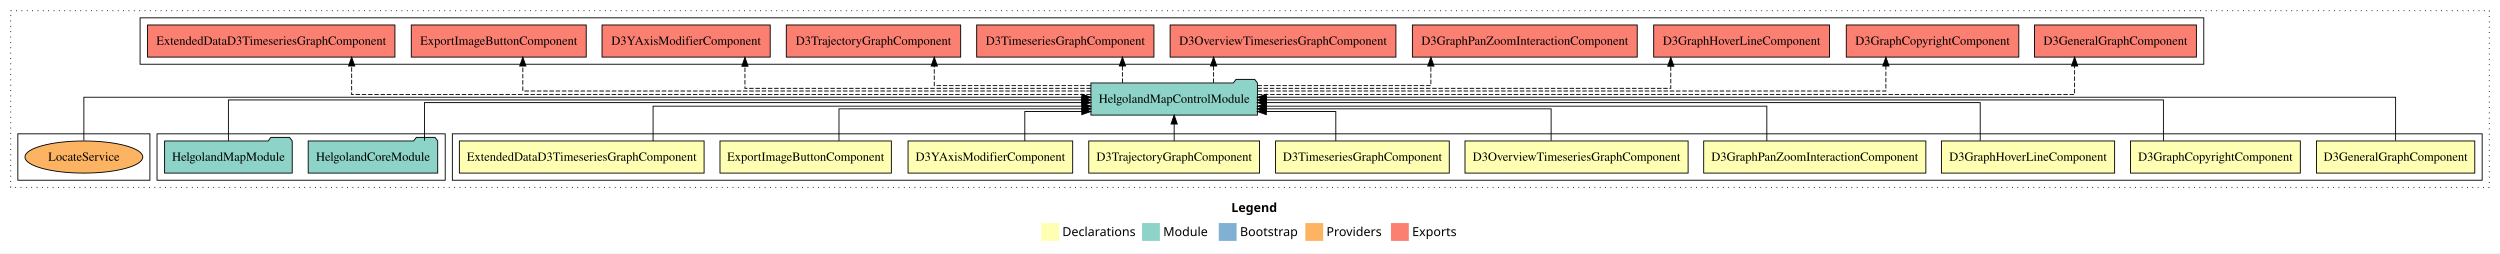
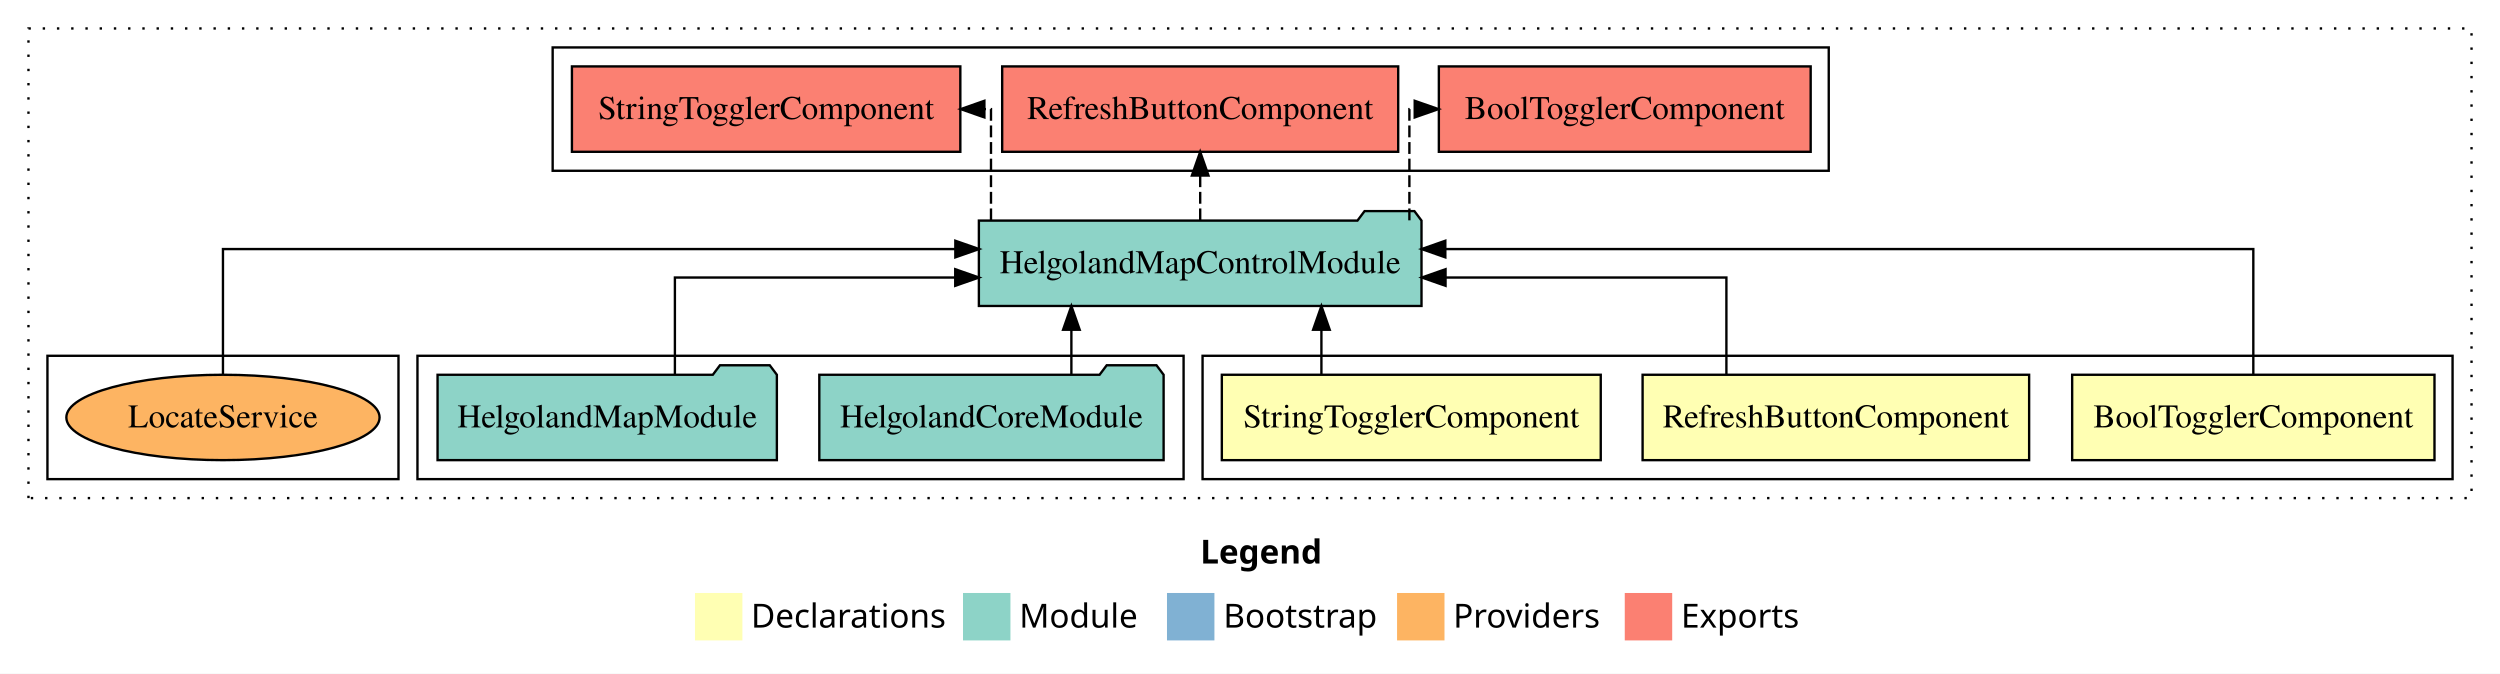
- <svg xmlns="http://www.w3.org/2000/svg" width="2802pt" height="284pt" viewBox="0.00 0.00 2802.00 284.00">
+ <svg xmlns="http://www.w3.org/2000/svg" width="1054pt" height="284pt" viewBox="0.00 0.00 1054.00 284.00">
  <g id="graph0" class="graph" transform="scale(1 1) rotate(0) translate(4 280)">
-     <polygon fill="#ffffff" stroke="transparent" points="-4,4 -4,-280 2798,-280 2798,4 -4,4" />
-     <text text-anchor="start" x="1376.009" y="-42.4" font-family="sans-serif" font-weight="bold" font-size="14.00" fill="#000000">Legend</text>
-     <polygon fill="#ffffb3" stroke="transparent" points="1163,-10 1163,-30 1183,-30 1183,-10 1163,-10" />
-     <text text-anchor="start" x="1186.629" y="-15.4" font-family="sans-serif" font-size="14.00" fill="#000000">  Declarations</text>
-     <polygon fill="#8dd3c7" stroke="transparent" points="1276,-10 1276,-30 1296,-30 1296,-10 1276,-10" />
-     <text text-anchor="start" x="1299.725" y="-15.4" font-family="sans-serif" font-size="14.00" fill="#000000">  Module</text>
-     <polygon fill="#80b1d3" stroke="transparent" points="1362,-10 1362,-30 1382,-30 1382,-10 1362,-10" />
-     <text text-anchor="start" x="1385.781" y="-15.4" font-family="sans-serif" font-size="14.00" fill="#000000">  Bootstrap</text>
-     <polygon fill="#fdb462" stroke="transparent" points="1459,-10 1459,-30 1479,-30 1479,-10 1459,-10" />
-     <text text-anchor="start" x="1482.673" y="-15.4" font-family="sans-serif" font-size="14.00" fill="#000000">  Providers</text>
-     <polygon fill="#fb8072" stroke="transparent" points="1555,-10 1555,-30 1575,-30 1575,-10 1555,-10" />
-     <text text-anchor="start" x="1578.726" y="-15.4" font-family="sans-serif" font-size="14.00" fill="#000000">  Exports</text>
+     <polygon fill="#ffffff" stroke="transparent" points="-4,4 -4,-280 1050,-280 1050,4 -4,4" />
+     <text text-anchor="start" x="502.009" y="-42.4" font-family="sans-serif" font-weight="bold" font-size="14.00" fill="#000000">Legend</text>
+     <polygon fill="#ffffb3" stroke="transparent" points="289,-10 289,-30 309,-30 309,-10 289,-10" />
+     <text text-anchor="start" x="312.629" y="-15.4" font-family="sans-serif" font-size="14.00" fill="#000000">  Declarations</text>
+     <polygon fill="#8dd3c7" stroke="transparent" points="402,-10 402,-30 422,-30 422,-10 402,-10" />
+     <text text-anchor="start" x="425.725" y="-15.4" font-family="sans-serif" font-size="14.00" fill="#000000">  Module</text>
+     <polygon fill="#80b1d3" stroke="transparent" points="488,-10 488,-30 508,-30 508,-10 488,-10" />
+     <text text-anchor="start" x="511.781" y="-15.4" font-family="sans-serif" font-size="14.00" fill="#000000">  Bootstrap</text>
+     <polygon fill="#fdb462" stroke="transparent" points="585,-10 585,-30 605,-30 605,-10 585,-10" />
+     <text text-anchor="start" x="608.673" y="-15.4" font-family="sans-serif" font-size="14.00" fill="#000000">  Providers</text>
+     <polygon fill="#fb8072" stroke="transparent" points="681,-10 681,-30 701,-30 701,-10 681,-10" />
+     <text text-anchor="start" x="704.726" y="-15.4" font-family="sans-serif" font-size="14.00" fill="#000000">  Exports</text>
    <g id="clust1" class="cluster">
-       <polygon fill="none" stroke="#000000" stroke-dasharray="1,5" points="8,-70 8,-268 2786,-268 2786,-70 8,-70" />
+       <polygon fill="none" stroke="#000000" stroke-dasharray="1,5" points="8,-70 8,-268 1038,-268 1038,-70 8,-70" />
    </g>
    <g id="clust2" class="cluster">
-       <polygon fill="none" stroke="#000000" points="503,-78 503,-130 2778,-130 2778,-78 503,-78" />
+       <polygon fill="none" stroke="#000000" points="503,-78 503,-130 1030,-130 1030,-78 503,-78" />
    </g>
-     <g id="clust13" class="cluster">
+     <g id="clust6" class="cluster">
      <polygon fill="none" stroke="#000000" points="172,-78 172,-130 495,-130 495,-78 172,-78" />
    </g>
-     <g id="clust14" class="cluster">
-       <polygon fill="none" stroke="#000000" points="153,-208 153,-260 2466,-260 2466,-208 153,-208" />
+     <g id="clust7" class="cluster">
+       <polygon fill="none" stroke="#000000" points="229,-208 229,-260 767,-260 767,-208 229,-208" />
    </g>
-     <g id="clust16" class="cluster">
+     <g id="clust9" class="cluster">
      <polygon fill="none" stroke="#000000" points="16,-78 16,-130 164,-130 164,-78 16,-78" />
    </g>
    <g id="node1" class="node">
-       <polygon fill="#ffffb3" stroke="#000000" points="2769.723,-122 2592.277,-122 2592.277,-86 2769.723,-86 2769.723,-122" />
-       <text text-anchor="middle" x="2681" y="-99.8" font-family="Times,serif" font-size="14.00" fill="#000000">D3GeneralGraphComponent</text>
+       <polygon fill="#ffffb3" stroke="#000000" points="1022.378,-122 869.622,-122 869.622,-86 1022.378,-86 1022.378,-122" />
+       <text text-anchor="middle" x="946" y="-99.8" font-family="Times,serif" font-size="14.00" fill="#000000">BoolTogglerComponent</text>
    </g>
-     <g id="node11" class="node">
-       <polygon fill="#8dd3c7" stroke="#000000" points="1405.305,-187 1402.305,-191 1381.305,-191 1378.305,-187 1218.695,-187 1218.695,-151 1405.305,-151 1405.305,-187" />
-       <text text-anchor="middle" x="1312" y="-164.8" font-family="Times,serif" font-size="14.00" fill="#000000">HelgolandMapControlModule</text>
+     <g id="node4" class="node">
+       <polygon fill="#8dd3c7" stroke="#000000" points="595.305,-187 592.305,-191 571.305,-191 568.305,-187 408.695,-187 408.695,-151 595.305,-151 595.305,-187" />
+       <text text-anchor="middle" x="502" y="-164.8" font-family="Times,serif" font-size="14.00" fill="#000000">HelgolandMapControlModule</text>
    </g>
    <g id="edge1" class="edge">
-       <path fill="none" stroke="#000000" d="M2681,-122.308C2681,-142.145 2681,-171 2681,-171 2681,-171 1415.289,-171 1415.289,-171" />
-       <polygon fill="#000000" stroke="#000000" points="1415.289,-167.5 1405.289,-171 1415.289,-174.5 1415.289,-167.5" />
+       <path fill="none" stroke="#000000" d="M946,-122.284C946,-143.321 946,-175 946,-175 946,-175 605.348,-175 605.348,-175" />
+       <polygon fill="#000000" stroke="#000000" points="605.348,-171.5 595.348,-175 605.347,-178.5 605.348,-171.5" />
    </g>
    <g id="node2" class="node">
-       <polygon fill="#ffffb3" stroke="#000000" points="2574.199,-122 2383.801,-122 2383.801,-86 2574.199,-86 2574.199,-122" />
-       <text text-anchor="middle" x="2479" y="-99.8" font-family="Times,serif" font-size="14.00" fill="#000000">D3GraphCopyrightComponent</text>
+       <polygon fill="#ffffb3" stroke="#000000" points="851.482,-122 688.518,-122 688.518,-86 851.482,-86 851.482,-122" />
+       <text text-anchor="middle" x="770" y="-99.8" font-family="Times,serif" font-size="14.00" fill="#000000">RefreshButtonComponent</text>
    </g>
    <g id="edge2" class="edge">
-       <path fill="none" stroke="#000000" d="M2420.756,-122.169C2420.756,-141.09 2420.756,-168 2420.756,-168 2420.756,-168 1415.576,-168 1415.576,-168" />
-       <polygon fill="#000000" stroke="#000000" points="1415.576,-164.5 1405.576,-168 1415.576,-171.5 1415.576,-164.5" />
+       <path fill="none" stroke="#000000" d="M723.849,-122.022C723.849,-139.373 723.849,-163 723.849,-163 723.849,-163 605.441,-163 605.441,-163" />
+       <polygon fill="#000000" stroke="#000000" points="605.441,-159.5 595.441,-163 605.441,-166.5 605.441,-159.5" />
    </g>
    <g id="node3" class="node">
-       <polygon fill="#ffffb3" stroke="#000000" points="2366.06,-122 2171.94,-122 2171.94,-86 2366.06,-86 2366.06,-122" />
-       <text text-anchor="middle" x="2269" y="-99.8" font-family="Times,serif" font-size="14.00" fill="#000000">D3GraphHoverLineComponent</text>
+       <polygon fill="#ffffb3" stroke="#000000" points="670.875,-122 511.125,-122 511.125,-86 670.875,-86 670.875,-122" />
+       <text text-anchor="middle" x="591" y="-99.8" font-family="Times,serif" font-size="14.00" fill="#000000">StringTogglerComponent</text>
    </g>
    <g id="edge3" class="edge">
-       <path fill="none" stroke="#000000" d="M2215.41,-122.302C2215.41,-140.27 2215.41,-165 2215.41,-165 2215.41,-165 1415.278,-165 1415.278,-165" />
-       <polygon fill="#000000" stroke="#000000" points="1415.278,-161.5 1405.278,-165 1415.278,-168.5 1415.278,-161.5" />
+       <path fill="none" stroke="#000000" d="M553.107,-122.106C553.107,-122.106 553.107,-140.991 553.107,-140.991" />
+       <polygon fill="#000000" stroke="#000000" points="549.607,-140.991 553.107,-150.991 556.607,-140.991 549.607,-140.991" />
    </g>
-     <g id="node4" class="node">
-       <polygon fill="#ffffb3" stroke="#000000" points="2154.499,-122 1905.502,-122 1905.502,-86 2154.499,-86 2154.499,-122" />
-       <text text-anchor="middle" x="2030" y="-99.8" font-family="Times,serif" font-size="14.00" fill="#000000">D3GraphPanZoomInteractionComponent</text>
+     <g id="node7" class="node">
+       <polygon fill="#fb8072" stroke="#000000" points="759.379,-252 602.621,-252 602.621,-216 759.379,-216 759.379,-252" />
+       <text text-anchor="middle" x="681" y="-229.8" font-family="Times,serif" font-size="14.00" fill="#000000">BoolTogglerComponent </text>
    </g>
-     <g id="edge4" class="edge">
-       <path fill="none" stroke="#000000" d="M1976.266,-122.035C1976.266,-138.734 1976.266,-161 1976.266,-161 1976.266,-161 1415.413,-161 1415.413,-161" />
-       <polygon fill="#000000" stroke="#000000" points="1415.413,-157.5 1405.413,-161 1415.413,-164.5 1415.413,-157.5" />
+     <g id="edge6" class="edge">
+       <path fill="none" stroke="#000000" stroke-dasharray="5,2" d="M590.197,-187.106C590.197,-206.339 590.197,-234 590.197,-234 590.197,-234 592.443,-234 592.443,-234" />
+       <polygon fill="#000000" stroke="#000000" points="592.443,-237.5 602.443,-234 592.443,-230.5 592.443,-237.5" />
+     </g>
+     <g id="node8" class="node">
+       <polygon fill="#fb8072" stroke="#000000" points="585.482,-252 418.517,-252 418.517,-216 585.482,-216 585.482,-252" />
+       <text text-anchor="middle" x="502" y="-229.8" font-family="Times,serif" font-size="14.00" fill="#000000">RefreshButtonComponent </text>
+     </g>
+     <g id="edge7" class="edge">
+       <path fill="none" stroke="#000000" stroke-dasharray="5,2" d="M502,-187.106C502,-187.106 502,-205.991 502,-205.991" />
+       <polygon fill="#000000" stroke="#000000" points="498.5,-205.991 502,-215.991 505.5,-205.991 498.5,-205.991" />
+     </g>
+     <g id="node9" class="node">
+       <polygon fill="#fb8072" stroke="#000000" points="400.876,-252 237.124,-252 237.124,-216 400.876,-216 400.876,-252" />
+       <text text-anchor="middle" x="319" y="-229.8" font-family="Times,serif" font-size="14.00" fill="#000000">StringTogglerComponent </text>
+     </g>
+     <g id="edge8" class="edge">
+       <path fill="none" stroke="#000000" stroke-dasharray="5,2" d="M413.803,-187.106C413.803,-206.339 413.803,-234 413.803,-234 413.803,-234 411.018,-234 411.018,-234" />
+       <polygon fill="#000000" stroke="#000000" points="411.018,-230.5 401.018,-234 411.018,-237.5 411.018,-230.5" />
    </g>
    <g id="node5" class="node">
-       <polygon fill="#ffffb3" stroke="#000000" points="1888.032,-122 1637.968,-122 1637.968,-86 1888.032,-86 1888.032,-122" />
-       <text text-anchor="middle" x="1763" y="-99.8" font-family="Times,serif" font-size="14.00" fill="#000000">D3OverviewTimeseriesGraphComponent</text>
-     </g>
-     <g id="edge5" class="edge">
-       <path fill="none" stroke="#000000" d="M1734.491,-122.282C1734.491,-137.948 1734.491,-158 1734.491,-158 1734.491,-158 1415.241,-158 1415.241,-158" />
-       <polygon fill="#000000" stroke="#000000" points="1415.241,-154.5 1405.241,-158 1415.241,-161.5 1415.241,-154.5" />
-     </g>
-     <g id="node6" class="node">
-       <polygon fill="#ffffb3" stroke="#000000" points="1620.339,-122 1425.661,-122 1425.661,-86 1620.339,-86 1620.339,-122" />
-       <text text-anchor="middle" x="1523" y="-99.8" font-family="Times,serif" font-size="14.00" fill="#000000">D3TimeseriesGraphComponent</text>
-     </g>
-     <g id="edge6" class="edge">
-       <path fill="none" stroke="#000000" d="M1493.173,-122.124C1493.173,-136.783 1493.173,-155 1493.173,-155 1493.173,-155 1415.24,-155 1415.24,-155" />
-       <polygon fill="#000000" stroke="#000000" points="1415.24,-151.5 1405.24,-155 1415.24,-158.5 1415.24,-151.5" />
-     </g>
-     <g id="node7" class="node">
-       <polygon fill="#ffffb3" stroke="#000000" points="1407.72,-122 1216.28,-122 1216.28,-86 1407.72,-86 1407.72,-122" />
-       <text text-anchor="middle" x="1312" y="-99.8" font-family="Times,serif" font-size="14.00" fill="#000000">D3TrajectoryGraphComponent</text>
-     </g>
-     <g id="edge7" class="edge">
-       <path fill="none" stroke="#000000" d="M1312,-122.106C1312,-122.106 1312,-140.991 1312,-140.991" />
-       <polygon fill="#000000" stroke="#000000" points="1308.5,-140.991 1312,-150.991 1315.5,-140.991 1308.5,-140.991" />
-     </g>
-     <g id="node8" class="node">
-       <polygon fill="#ffffb3" stroke="#000000" points="1198.249,-122 1013.751,-122 1013.751,-86 1198.249,-86 1198.249,-122" />
-       <text text-anchor="middle" x="1106" y="-99.8" font-family="Times,serif" font-size="14.00" fill="#000000">D3YAxisModifierComponent</text>
-     </g>
-     <g id="edge8" class="edge">
-       <path fill="none" stroke="#000000" d="M1144.603,-122.124C1144.603,-136.783 1144.603,-155 1144.603,-155 1144.603,-155 1208.513,-155 1208.513,-155" />
-       <polygon fill="#000000" stroke="#000000" points="1208.513,-158.5 1218.513,-155 1208.513,-151.5 1208.513,-158.5" />
-     </g>
-     <g id="node9" class="node">
-       <polygon fill="#ffffb3" stroke="#000000" points="995.035,-122 802.965,-122 802.965,-86 995.035,-86 995.035,-122" />
-       <text text-anchor="middle" x="899" y="-99.8" font-family="Times,serif" font-size="14.00" fill="#000000">ExportImageButtonComponent</text>
-     </g>
-     <g id="edge9" class="edge">
-       <path fill="none" stroke="#000000" d="M936.329,-122.282C936.329,-137.948 936.329,-158 936.329,-158 936.329,-158 1208.655,-158 1208.655,-158" />
-       <polygon fill="#000000" stroke="#000000" points="1208.655,-161.5 1218.655,-158 1208.655,-154.5 1208.655,-161.5" />
-     </g>
-     <g id="node10" class="node">
-       <polygon fill="#ffffb3" stroke="#000000" points="785.138,-122 510.862,-122 510.862,-86 785.138,-86 785.138,-122" />
-       <text text-anchor="middle" x="648" y="-99.8" font-family="Times,serif" font-size="14.00" fill="#000000">ExtendedDataD3TimeseriesGraphComponent</text>
-     </g>
-     <g id="edge10" class="edge">
-       <path fill="none" stroke="#000000" d="M727.972,-122.035C727.972,-138.734 727.972,-161 727.972,-161 727.972,-161 1208.813,-161 1208.813,-161" />
-       <polygon fill="#000000" stroke="#000000" points="1208.813,-164.5 1218.813,-161 1208.813,-157.5 1208.813,-164.5" />
-     </g>
-     <g id="node14" class="node">
-       <polygon fill="#fb8072" stroke="#000000" points="2457.722,-252 2276.278,-252 2276.278,-216 2457.722,-216 2457.722,-252" />
-       <text text-anchor="middle" x="2367" y="-229.8" font-family="Times,serif" font-size="14.00" fill="#000000">D3GeneralGraphComponent </text>
-     </g>
-     <g id="edge13" class="edge">
-       <path fill="none" stroke="#000000" stroke-dasharray="5,2" d="M1405.586,-174C1655.774,-174 2321.209,-174 2321.209,-174 2321.209,-174 2321.209,-205.998 2321.209,-205.998" />
-       <polygon fill="#000000" stroke="#000000" points="2317.71,-205.998 2321.209,-215.998 2324.71,-205.998 2317.71,-205.998" />
-     </g>
-     <g id="node15" class="node">
-       <polygon fill="#fb8072" stroke="#000000" points="2258.699,-252 2065.301,-252 2065.301,-216 2258.699,-216 2258.699,-252" />
-       <text text-anchor="middle" x="2162" y="-229.8" font-family="Times,serif" font-size="14.00" fill="#000000">D3GraphCopyrightComponent </text>
-     </g>
-     <g id="edge14" class="edge">
-       <path fill="none" stroke="#000000" stroke-dasharray="5,2" d="M1405.459,-178C1616.105,-178 2109.7,-178 2109.7,-178 2109.7,-178 2109.7,-205.973 2109.7,-205.973" />
-       <polygon fill="#000000" stroke="#000000" points="2106.2,-205.973 2109.7,-215.973 2113.2,-205.973 2106.2,-205.973" />
-     </g>
-     <g id="node16" class="node">
-       <polygon fill="#fb8072" stroke="#000000" points="2046.561,-252 1849.439,-252 1849.439,-216 2046.561,-216 2046.561,-252" />
-       <text text-anchor="middle" x="1948" y="-229.8" font-family="Times,serif" font-size="14.00" fill="#000000">D3GraphHoverLineComponent </text>
-     </g>
-     <g id="edge15" class="edge">
-       <path fill="none" stroke="#000000" stroke-dasharray="5,2" d="M1405.165,-181C1563.621,-181 1868.618,-181 1868.618,-181 1868.618,-181 1868.618,-205.76 1868.618,-205.76" />
-       <polygon fill="#000000" stroke="#000000" points="1865.118,-205.76 1868.618,-215.76 1872.118,-205.76 1865.118,-205.76" />
-     </g>
-     <g id="node17" class="node">
-       <polygon fill="#fb8072" stroke="#000000" points="1830.998,-252 1579.002,-252 1579.002,-216 1830.998,-216 1830.998,-252" />
-       <text text-anchor="middle" x="1705" y="-229.8" font-family="Times,serif" font-size="14.00" fill="#000000">D3GraphPanZoomInteractionComponent </text>
-     </g>
-     <g id="edge16" class="edge">
-       <path fill="none" stroke="#000000" stroke-dasharray="5,2" d="M1405.411,-184C1489.421,-184 1599.71,-184 1599.71,-184 1599.71,-184 1599.71,-205.949 1599.71,-205.949" />
-       <polygon fill="#000000" stroke="#000000" points="1596.21,-205.949 1599.71,-215.949 1603.21,-205.949 1596.21,-205.949" />
-     </g>
-     <g id="node18" class="node">
-       <polygon fill="#fb8072" stroke="#000000" points="1560.533,-252 1307.467,-252 1307.467,-216 1560.533,-216 1560.533,-252" />
-       <text text-anchor="middle" x="1434" y="-229.8" font-family="Times,serif" font-size="14.00" fill="#000000">D3OverviewTimeseriesGraphComponent </text>
-     </g>
-     <g id="edge17" class="edge">
-       <path fill="none" stroke="#000000" stroke-dasharray="5,2" d="M1356.193,-187.106C1356.193,-187.106 1356.193,-205.991 1356.193,-205.991" />
-       <polygon fill="#000000" stroke="#000000" points="1352.693,-205.991 1356.193,-215.991 1359.693,-205.991 1352.693,-205.991" />
-     </g>
-     <g id="node19" class="node">
-       <polygon fill="#fb8072" stroke="#000000" points="1289.339,-252 1090.661,-252 1090.661,-216 1289.339,-216 1289.339,-252" />
-       <text text-anchor="middle" x="1190" y="-229.8" font-family="Times,serif" font-size="14.00" fill="#000000">D3TimeseriesGraphComponent </text>
-     </g>
-     <g id="edge18" class="edge">
-       <path fill="none" stroke="#000000" stroke-dasharray="5,2" d="M1254.009,-187.106C1254.009,-187.106 1254.009,-205.991 1254.009,-205.991" />
-       <polygon fill="#000000" stroke="#000000" points="1250.509,-205.991 1254.009,-215.991 1257.509,-205.991 1250.509,-205.991" />
-     </g>
-     <g id="node20" class="node">
-       <polygon fill="#fb8072" stroke="#000000" points="1072.72,-252 877.28,-252 877.28,-216 1072.72,-216 1072.72,-252" />
-       <text text-anchor="middle" x="975" y="-229.8" font-family="Times,serif" font-size="14.00" fill="#000000">D3TrajectoryGraphComponent </text>
-     </g>
-     <g id="edge19" class="edge">
-       <path fill="none" stroke="#000000" stroke-dasharray="5,2" d="M1218.713,-184C1141.053,-184 1043.118,-184 1043.118,-184 1043.118,-184 1043.118,-205.949 1043.118,-205.949" />
-       <polygon fill="#000000" stroke="#000000" points="1039.618,-205.949 1043.118,-215.949 1046.618,-205.949 1039.618,-205.949" />
-     </g>
-     <g id="node21" class="node">
-       <polygon fill="#fb8072" stroke="#000000" points="859.249,-252 670.751,-252 670.751,-216 859.249,-216 859.249,-252" />
-       <text text-anchor="middle" x="765" y="-229.8" font-family="Times,serif" font-size="14.00" fill="#000000">D3YAxisModifierComponent </text>
-     </g>
-     <g id="edge20" class="edge">
-       <path fill="none" stroke="#000000" stroke-dasharray="5,2" d="M1218.674,-181C1078.776,-181 830.929,-181 830.929,-181 830.929,-181 830.929,-205.76 830.929,-205.76" />
-       <polygon fill="#000000" stroke="#000000" points="827.429,-205.76 830.929,-215.76 834.429,-205.76 827.429,-205.76" />
-     </g>
-     <g id="node22" class="node">
-       <polygon fill="#fb8072" stroke="#000000" points="653.034,-252 456.966,-252 456.966,-216 653.034,-216 653.034,-252" />
-       <text text-anchor="middle" x="555" y="-229.8" font-family="Times,serif" font-size="14.00" fill="#000000">ExportImageButtonComponent </text>
-     </g>
-     <g id="edge21" class="edge">
-       <path fill="none" stroke="#000000" stroke-dasharray="5,2" d="M1218.8,-178C1021.994,-178 581.974,-178 581.974,-178 581.974,-178 581.974,-205.973 581.974,-205.973" />
-       <polygon fill="#000000" stroke="#000000" points="578.474,-205.973 581.974,-215.973 585.474,-205.973 578.474,-205.973" />
-     </g>
-     <g id="node23" class="node">
-       <polygon fill="#fb8072" stroke="#000000" points="438.638,-252 161.362,-252 161.362,-216 438.638,-216 438.638,-252" />
-       <text text-anchor="middle" x="300" y="-229.8" font-family="Times,serif" font-size="14.00" fill="#000000">ExtendedDataD3TimeseriesGraphComponent </text>
-     </g>
-     <g id="edge22" class="edge">
-       <path fill="none" stroke="#000000" stroke-dasharray="5,2" d="M1218.534,-174C984.17,-174 390.14,-174 390.14,-174 390.14,-174 390.14,-205.998 390.14,-205.998" />
-       <polygon fill="#000000" stroke="#000000" points="386.64,-205.998 390.14,-215.998 393.64,-205.998 386.64,-205.998" />
-     </g>
-     <g id="node12" class="node">
      <polygon fill="#8dd3c7" stroke="#000000" points="486.579,-122 483.579,-126 462.579,-126 459.579,-122 341.421,-122 341.421,-86 486.579,-86 486.579,-122" />
      <text text-anchor="middle" x="414" y="-99.8" font-family="Times,serif" font-size="14.00" fill="#000000">HelgolandCoreModule</text>
    </g>
-     <g id="edge11" class="edge">
-       <path fill="none" stroke="#000000" d="M471.761,-122.302C471.761,-140.27 471.761,-165 471.761,-165 471.761,-165 1208.465,-165 1208.465,-165" />
-       <polygon fill="#000000" stroke="#000000" points="1208.465,-168.5 1218.465,-165 1208.465,-161.5 1208.465,-168.5" />
+     <g id="edge4" class="edge">
+       <path fill="none" stroke="#000000" d="M447.694,-122.106C447.694,-122.106 447.694,-140.991 447.694,-140.991" />
+       <polygon fill="#000000" stroke="#000000" points="444.194,-140.991 447.694,-150.991 451.194,-140.991 444.194,-140.991" />
    </g>
-     <g id="node13" class="node">
+     <g id="node6" class="node">
      <polygon fill="#8dd3c7" stroke="#000000" points="323.527,-122 320.527,-126 299.527,-126 296.527,-122 180.473,-122 180.473,-86 323.527,-86 323.527,-122" />
      <text text-anchor="middle" x="252" y="-99.8" font-family="Times,serif" font-size="14.00" fill="#000000">HelgolandMapModule</text>
    </g>
-     <g id="edge12" class="edge">
-       <path fill="none" stroke="#000000" d="M252,-122.169C252,-141.09 252,-168 252,-168 252,-168 1208.397,-168 1208.397,-168" />
-       <polygon fill="#000000" stroke="#000000" points="1208.397,-171.5 1218.397,-168 1208.397,-164.5 1208.397,-171.5" />
+     <g id="edge5" class="edge">
+       <path fill="none" stroke="#000000" d="M280.538,-122.022C280.538,-139.373 280.538,-163 280.538,-163 280.538,-163 398.722,-163 398.722,-163" />
+       <polygon fill="#000000" stroke="#000000" points="398.722,-166.5 408.722,-163 398.722,-159.5 398.722,-166.5" />
    </g>
-     <g id="node24" class="node">
+     <g id="node10" class="node">
      <ellipse fill="#fdb462" stroke="#000000" cx="90" cy="-104" rx="66.028" ry="18" />
      <text text-anchor="middle" x="90" y="-99.8" font-family="Times,serif" font-size="14.00" fill="#000000">LocateService</text>
    </g>
-     <g id="edge23" class="edge">
-       <path fill="none" stroke="#000000" d="M90,-122.308C90,-142.145 90,-171 90,-171 90,-171 1208.645,-171 1208.645,-171" />
-       <polygon fill="#000000" stroke="#000000" points="1208.645,-174.5 1218.645,-171 1208.645,-167.5 1208.645,-174.5" />
+     <g id="edge9" class="edge">
+       <path fill="none" stroke="#000000" d="M90,-122.284C90,-143.321 90,-175 90,-175 90,-175 398.768,-175 398.768,-175" />
+       <polygon fill="#000000" stroke="#000000" points="398.768,-178.5 408.768,-175 398.768,-171.5 398.768,-178.5" />
    </g>
  </g>
</svg>
